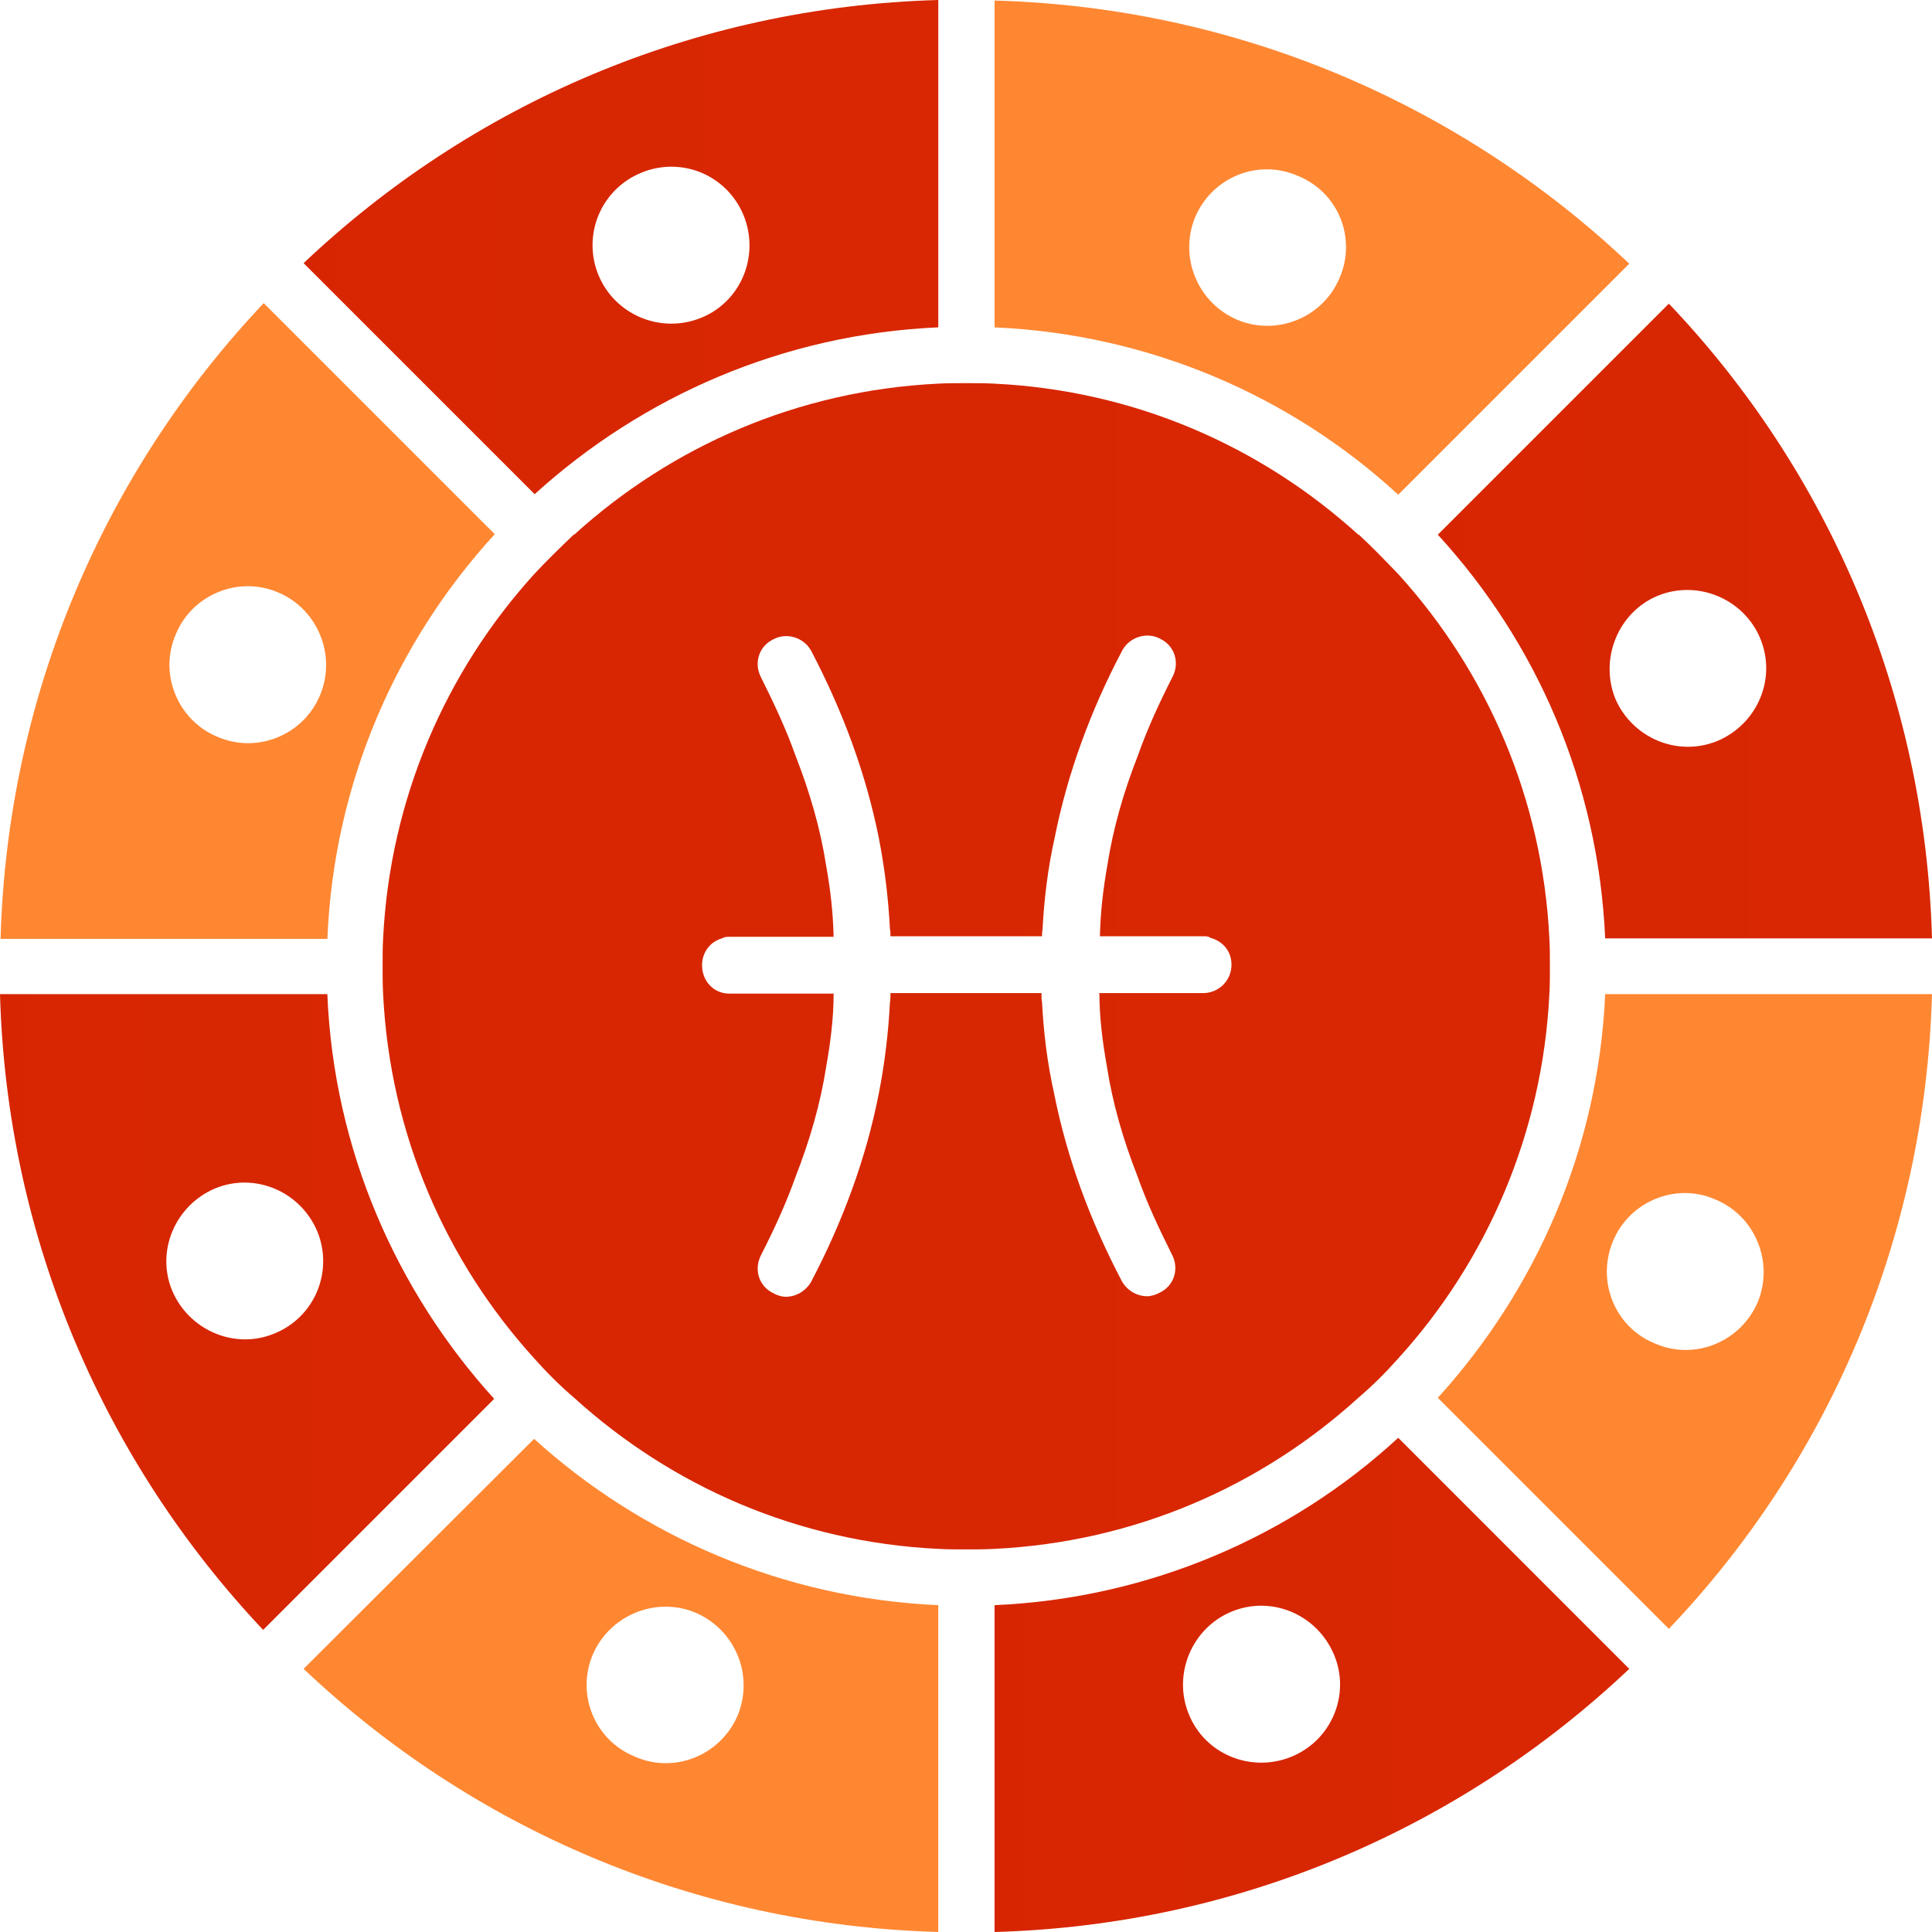
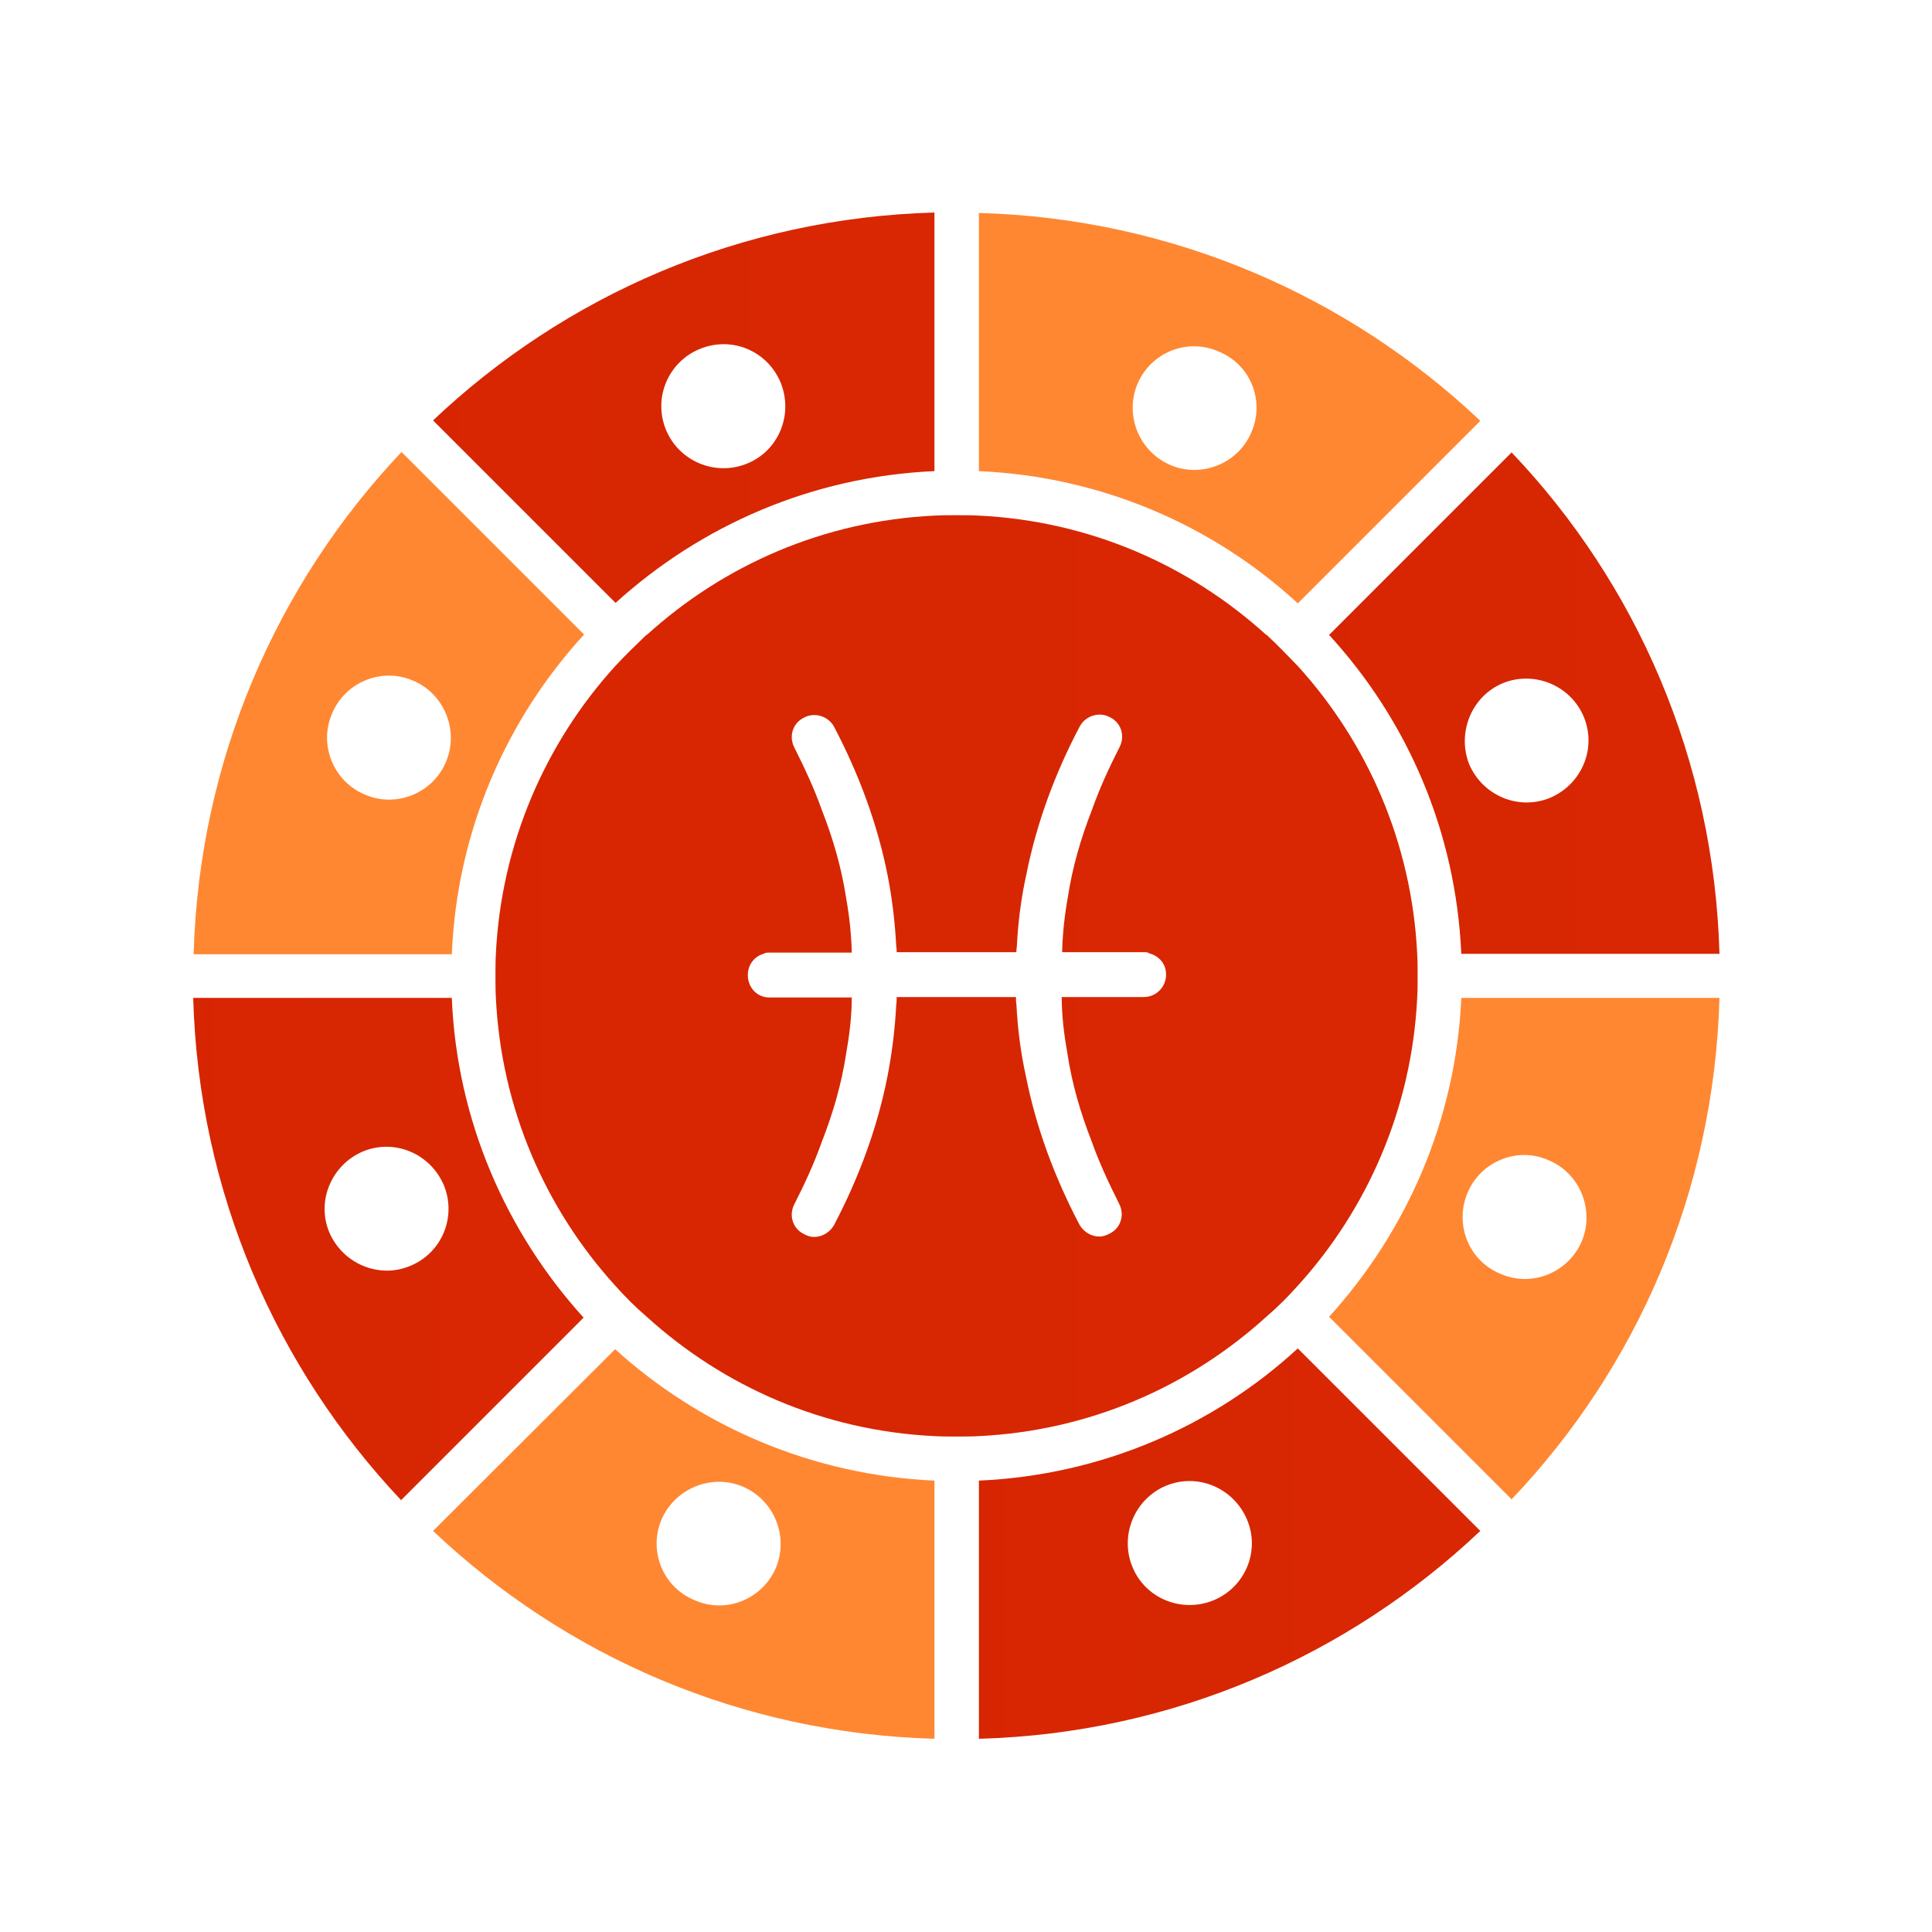
- <svg xmlns="http://www.w3.org/2000/svg" width="79" height="79" viewBox="0 0 79 79" fill="none">
-   <path d="M65.636 38.37H79C78.72 28.342 74.718 19.217 68.24 12.417L58.793 21.864C62.839 26.276 65.356 32.022 65.636 38.37ZM67.788 24.36C69.424 23.693 71.317 24.49 71.985 26.125C72.652 27.761 71.856 29.611 70.22 30.3C68.585 30.967 66.734 30.171 66.045 28.557C65.4 26.921 66.174 25.028 67.788 24.36Z" fill="url(#paint0_linear_2186_1457)" />
-   <path d="M58.793 57.157L68.24 66.604C74.718 59.803 78.72 50.701 79 40.651H65.636C65.356 46.999 62.796 52.745 58.793 57.157ZM65.959 50.744C66.626 49.13 68.52 48.334 70.134 49.044C71.769 49.711 72.544 51.605 71.877 53.24C71.188 54.854 69.316 55.65 67.681 54.94C66.024 54.273 65.27 52.379 65.959 50.744Z" fill="url(#paint1_linear_2186_1457)" />
-   <path d="M55.542 57.157C56.123 56.662 56.661 56.124 57.178 55.543C60.793 51.562 63.074 46.354 63.354 40.651C63.376 40.285 63.376 39.898 63.376 39.489C63.376 39.123 63.376 38.736 63.354 38.37C63.074 32.646 60.793 27.46 57.178 23.478C56.661 22.941 56.123 22.381 55.564 21.864C55.542 21.864 55.542 21.864 55.542 21.864C51.561 18.249 46.396 15.968 40.672 15.688C40.306 15.667 39.919 15.667 39.51 15.667C39.123 15.667 38.714 15.667 38.348 15.688C32.624 15.968 27.459 18.249 23.478 21.864C23.478 21.864 23.478 21.864 23.456 21.864C22.918 22.381 22.359 22.919 21.842 23.478C18.227 27.46 15.946 32.667 15.666 38.37C15.645 38.736 15.645 39.123 15.645 39.489C15.645 39.877 15.645 40.285 15.666 40.651C15.946 46.376 18.227 51.562 21.842 55.543C22.359 56.124 22.897 56.662 23.478 57.157C27.459 60.772 32.624 63.053 38.348 63.333C38.714 63.355 39.101 63.355 39.51 63.355C39.897 63.355 40.306 63.355 40.672 63.333C46.396 63.053 51.561 60.772 55.542 57.157ZM33.162 52.423C32.947 52.788 32.559 53.025 32.129 53.025C31.957 53.025 31.763 52.961 31.612 52.874C31.031 52.595 30.816 51.906 31.117 51.325C31.655 50.271 32.15 49.195 32.538 48.097C33.119 46.612 33.549 45.127 33.786 43.599C33.958 42.631 34.087 41.62 34.087 40.651L34.109 40.63H29.826C29.18 40.63 28.707 40.113 28.707 39.468C28.707 38.93 29.051 38.499 29.525 38.37C29.611 38.306 29.74 38.306 29.826 38.306H34.087C34.066 37.337 33.958 36.39 33.786 35.422C33.549 33.894 33.119 32.409 32.538 30.924C32.15 29.827 31.655 28.772 31.117 27.696C30.816 27.115 31.031 26.427 31.612 26.147C32.15 25.846 32.86 26.061 33.162 26.599C34.474 29.095 35.421 31.677 35.938 34.281C36.175 35.486 36.325 36.735 36.39 37.983C36.411 38.069 36.411 38.198 36.411 38.284H36.691H38.37H39.101H39.962H40.694H42.372H42.609C42.609 38.198 42.609 38.112 42.63 38.004C42.695 36.756 42.846 35.508 43.125 34.26C43.642 31.656 44.589 29.052 45.901 26.577C46.203 26.039 46.913 25.824 47.451 26.125C48.032 26.405 48.247 27.094 47.946 27.675C47.408 28.729 46.913 29.805 46.526 30.903C45.944 32.388 45.514 33.873 45.277 35.4C45.105 36.369 44.998 37.316 44.976 38.284H49.194C49.323 38.284 49.409 38.284 49.495 38.349C49.99 38.478 50.356 38.887 50.356 39.446C50.356 40.092 49.84 40.608 49.194 40.608H44.933L44.955 40.63C44.955 41.598 45.084 42.61 45.256 43.578C45.492 45.106 45.923 46.591 46.504 48.076C46.891 49.173 47.386 50.228 47.924 51.304C48.226 51.885 48.01 52.573 47.429 52.853C47.279 52.939 47.063 53.004 46.913 53.004C46.483 53.004 46.095 52.767 45.88 52.401C44.567 49.905 43.62 47.322 43.104 44.718C42.824 43.47 42.673 42.222 42.609 40.974C42.587 40.888 42.587 40.759 42.587 40.63C42.587 40.63 42.587 40.63 42.587 40.608H42.243H40.672H40.026H38.994H38.348H36.777H36.411C36.411 40.63 36.411 40.63 36.411 40.63C36.411 40.759 36.411 40.867 36.39 40.996C36.325 42.244 36.175 43.492 35.938 44.697C35.421 47.344 34.474 49.926 33.162 52.423Z" fill="url(#paint2_linear_2186_1457)" />
-   <path d="M66.621 10.782C59.821 4.347 50.718 0.301 40.668 0.022V13.386C47.016 13.665 52.805 16.205 57.174 20.229L66.621 10.782ZM54.785 11.341C54.118 12.977 52.224 13.751 50.61 13.084C48.975 12.396 48.2 10.523 48.867 8.888C49.556 7.252 51.428 6.478 53.063 7.188C54.72 7.855 55.474 9.727 54.785 11.341Z" fill="url(#paint3_linear_2186_1457)" />
-   <path d="M40.668 65.636V79C50.739 78.72 59.821 74.674 66.621 68.24L57.174 58.792C52.805 62.817 47.016 65.356 40.668 65.636ZM52.805 71.834C51.17 72.501 49.276 71.747 48.609 70.09C47.942 68.455 48.738 66.561 50.373 65.894C52.009 65.227 53.86 66.023 54.548 67.659C55.237 69.294 54.441 71.166 52.805 71.834Z" fill="url(#paint4_linear_2186_1457)" />
-   <path d="M38.367 13.385V0C28.339 0.28 19.257 4.282 12.414 10.76L21.861 20.207C26.273 16.204 32.019 13.665 38.367 13.385ZM26.23 7.059C27.865 6.391 29.716 7.145 30.405 8.802C31.072 10.437 30.319 12.331 28.662 12.998C27.005 13.665 25.132 12.869 24.465 11.233C23.798 9.576 24.594 7.726 26.23 7.059Z" fill="url(#paint5_linear_2186_1457)" />
-   <path d="M12.414 68.24C19.257 74.717 28.339 78.72 38.367 78.999V65.636C32.019 65.356 26.23 62.817 21.84 58.835L12.414 68.24ZM24.229 67.68C24.917 66.045 26.811 65.27 28.425 65.937C30.06 66.626 30.835 68.498 30.168 70.133C29.479 71.769 27.585 72.544 25.972 71.833C24.314 71.166 23.561 69.294 24.229 67.68Z" fill="url(#paint6_linear_2186_1457)" />
-   <path d="M20.231 21.843L10.783 12.396C4.349 19.196 0.303 28.32 0.023 38.392H13.387C13.646 32.022 16.206 26.233 20.231 21.843ZM13.086 28.428C12.419 30.042 10.525 30.838 8.89 30.128C7.276 29.461 6.479 27.567 7.19 25.931C7.857 24.317 9.75 23.521 11.386 24.231C12.978 24.898 13.775 26.792 13.086 28.428Z" fill="url(#paint7_linear_2186_1457)" />
-   <path d="M13.385 40.651H0C0.28 50.722 4.325 59.825 10.76 66.647L20.207 57.2C16.204 52.788 13.644 46.999 13.385 40.651ZM11.212 54.531C9.598 55.198 7.726 54.402 7.037 52.767C6.37 51.153 7.166 49.28 8.802 48.592C10.437 47.925 12.288 48.721 12.976 50.356C13.644 51.992 12.869 53.864 11.212 54.531Z" fill="url(#paint8_linear_2186_1457)" />
+ <svg xmlns="http://www.w3.org/2000/svg" width="100" height="100" viewBox="0 0 100 100" fill="none">
+   <path d="M75.636 49.37H89C88.72 39.342 84.718 30.217 78.24 23.417L68.793 32.864C72.839 37.276 75.356 43.022 75.636 49.37ZM77.788 35.361C79.424 34.693 81.317 35.49 81.985 37.125C82.652 38.761 81.856 40.611 80.22 41.3C78.585 41.967 76.734 41.171 76.045 39.557C75.4 37.921 76.174 36.028 77.788 35.361Z" fill="url(#paint0_linear_2216_3250)" />
+   <path d="M68.793 68.157L78.24 77.604C84.718 70.803 88.72 61.701 89 51.651H75.636C75.356 57.999 72.796 63.745 68.793 68.157ZM75.959 61.744C76.626 60.13 78.52 59.334 80.134 60.044C81.769 60.711 82.544 62.605 81.877 64.24C81.188 65.854 79.316 66.65 77.681 65.94C76.024 65.273 75.27 63.379 75.959 61.744Z" fill="url(#paint1_linear_2216_3250)" />
+   <path d="M65.542 68.157C66.123 67.662 66.661 67.124 67.178 66.543C70.793 62.562 73.074 57.354 73.354 51.651C73.376 51.285 73.376 50.898 73.376 50.489C73.376 50.123 73.376 49.736 73.354 49.37C73.074 43.646 70.793 38.46 67.178 34.478C66.661 33.941 66.123 33.381 65.564 32.864C65.542 32.864 65.542 32.864 65.542 32.864C61.561 29.249 56.396 26.968 50.672 26.688C50.306 26.667 49.919 26.667 49.51 26.667C49.123 26.667 48.714 26.667 48.348 26.688C42.624 26.968 37.459 29.249 33.478 32.864C33.478 32.864 33.478 32.864 33.456 32.864C32.918 33.381 32.359 33.919 31.842 34.478C28.227 38.46 25.946 43.667 25.666 49.37C25.645 49.736 25.645 50.123 25.645 50.489C25.645 50.877 25.645 51.285 25.666 51.651C25.946 57.376 28.227 62.562 31.842 66.543C32.359 67.124 32.897 67.662 33.478 68.157C37.459 71.772 42.624 74.053 48.348 74.333C48.714 74.355 49.101 74.355 49.51 74.355C49.897 74.355 50.306 74.355 50.672 74.333C56.396 74.053 61.561 71.772 65.542 68.157ZM43.162 63.423C42.947 63.788 42.559 64.025 42.129 64.025C41.957 64.025 41.763 63.961 41.612 63.874C41.031 63.595 40.816 62.906 41.117 62.325C41.655 61.271 42.15 60.195 42.538 59.097C43.119 57.612 43.549 56.127 43.786 54.599C43.958 53.631 44.087 52.62 44.087 51.651L44.109 51.63H39.826C39.181 51.63 38.707 51.113 38.707 50.468C38.707 49.93 39.051 49.499 39.525 49.37C39.611 49.306 39.74 49.306 39.826 49.306H44.087C44.066 48.337 43.958 47.39 43.786 46.422C43.549 44.894 43.119 43.409 42.538 41.924C42.15 40.827 41.655 39.772 41.117 38.696C40.816 38.115 41.031 37.427 41.612 37.147C42.15 36.846 42.86 37.061 43.162 37.599C44.474 40.095 45.421 42.678 45.938 45.281C46.175 46.486 46.325 47.735 46.39 48.983C46.411 49.069 46.411 49.198 46.411 49.284H46.691H48.37H49.101H49.962H50.694H52.372H52.609C52.609 49.198 52.609 49.112 52.63 49.004C52.695 47.756 52.846 46.508 53.125 45.26C53.642 42.656 54.589 40.052 55.901 37.577C56.203 37.039 56.913 36.824 57.451 37.125C58.032 37.405 58.247 38.094 57.946 38.675C57.408 39.729 56.913 40.805 56.526 41.903C55.944 43.388 55.514 44.873 55.277 46.4C55.105 47.369 54.998 48.316 54.976 49.284H59.194C59.323 49.284 59.409 49.284 59.495 49.349C59.99 49.478 60.356 49.887 60.356 50.446C60.356 51.092 59.84 51.608 59.194 51.608H54.933L54.955 51.63C54.955 52.598 55.084 53.61 55.256 54.578C55.492 56.106 55.923 57.591 56.504 59.076C56.891 60.173 57.386 61.228 57.924 62.304C58.226 62.885 58.01 63.573 57.429 63.853C57.279 63.939 57.063 64.004 56.913 64.004C56.483 64.004 56.095 63.767 55.88 63.401C54.567 60.905 53.62 58.322 53.104 55.718C52.824 54.47 52.673 53.222 52.609 51.974C52.587 51.888 52.587 51.759 52.587 51.63C52.587 51.63 52.587 51.63 52.587 51.608H52.243H50.672H50.026H48.994H48.348H46.777H46.411C46.411 51.63 46.411 51.63 46.411 51.63C46.411 51.759 46.411 51.867 46.39 51.996C46.325 53.244 46.175 54.492 45.938 55.697C45.421 58.344 44.474 60.926 43.162 63.423Z" fill="url(#paint2_linear_2216_3250)" />
+   <path d="M76.621 21.782C69.821 15.347 60.718 11.302 50.668 11.022V24.386C57.016 24.665 62.805 27.205 67.174 31.229L76.621 21.782ZM64.785 22.341C64.118 23.977 62.224 24.751 60.61 24.084C58.975 23.396 58.2 21.523 58.867 19.888C59.556 18.252 61.428 17.478 63.063 18.188C64.72 18.855 65.474 20.727 64.785 22.341Z" fill="url(#paint3_linear_2216_3250)" />
+   <path d="M50.668 76.636V90C60.739 89.72 69.821 85.674 76.621 79.24L67.174 69.793C62.805 73.817 57.016 76.356 50.668 76.636ZM62.805 82.834C61.17 83.501 59.276 82.747 58.609 81.09C57.942 79.455 58.738 77.561 60.373 76.894C62.009 76.227 63.86 77.023 64.548 78.659C65.237 80.294 64.441 82.166 62.805 82.834Z" fill="url(#paint4_linear_2216_3250)" />
+   <path d="M48.367 24.385V11C38.339 11.28 29.257 15.282 22.414 21.76L31.861 31.207C36.273 27.204 42.019 24.665 48.367 24.385ZM36.23 18.058C37.865 17.391 39.716 18.145 40.405 19.802C41.072 21.437 40.319 23.331 38.661 23.998C37.005 24.665 35.132 23.869 34.465 22.233C33.798 20.576 34.594 18.726 36.23 18.058Z" fill="url(#paint5_linear_2216_3250)" />
+   <path d="M22.414 79.24C29.257 85.717 38.339 89.72 48.367 89.999V76.636C42.019 76.356 36.23 73.817 31.84 69.835L22.414 79.24ZM34.228 78.68C34.917 77.045 36.811 76.27 38.425 76.937C40.06 77.626 40.835 79.498 40.168 81.133C39.479 82.769 37.586 83.544 35.972 82.833C34.315 82.166 33.561 80.294 34.228 78.68Z" fill="url(#paint6_linear_2216_3250)" />
+   <path d="M30.231 32.843L20.783 23.395C14.349 30.196 10.303 39.32 10.023 49.392H23.387C23.645 43.022 26.206 37.233 30.231 32.843ZM23.086 39.428C22.419 41.042 20.525 41.838 18.89 41.128C17.276 40.461 16.479 38.567 17.189 36.931C17.857 35.318 19.75 34.521 21.386 35.231C22.978 35.898 23.775 37.792 23.086 39.428Z" fill="url(#paint7_linear_2216_3250)" />
+   <path d="M23.385 51.651H10C10.28 61.722 14.325 70.825 20.76 77.647L30.207 68.2C26.204 63.788 23.644 57.999 23.385 51.651ZM21.212 65.531C19.598 66.198 17.726 65.402 17.037 63.767C16.37 62.153 17.166 60.28 18.802 59.592C20.437 58.925 22.288 59.721 22.977 61.356C23.644 62.992 22.869 64.864 21.212 65.531Z" fill="url(#paint8_linear_2216_3250)" />
  <defs>
-     <linearGradient id="paint0_linear_2186_1457" x1="34.496" y1="25.392" x2="1045.93" y2="25.392" gradientUnits="userSpaceOnUse">
+     <linearGradient id="paint0_linear_2216_3250" x1="44.496" y1="36.392" x2="1055.93" y2="36.392" gradientUnits="userSpaceOnUse">
      <stop stop-color="#D62300" />
      <stop offset="1" stop-color="#FF8732" />
    </linearGradient>
-     <linearGradient id="paint1_linear_2186_1457" x1="34.496" y1="53.63" x2="1045.93" y2="53.63" gradientUnits="userSpaceOnUse">
+     <linearGradient id="paint1_linear_2216_3250" x1="44.496" y1="64.629" x2="1055.93" y2="64.629" gradientUnits="userSpaceOnUse">
      <stop offset="1" stop-color="#FF8732" />
    </linearGradient>
-     <linearGradient id="paint2_linear_2186_1457" x1="-41.703" y1="39.511" x2="2346.2" y2="39.511" gradientUnits="userSpaceOnUse">
+     <linearGradient id="paint2_linear_2216_3250" x1="-31.703" y1="50.511" x2="2356.2" y2="50.511" gradientUnits="userSpaceOnUse">
      <stop stop-color="#D62300" />
      <stop offset="1" stop-color="#FF8732" />
    </linearGradient>
-     <linearGradient id="paint3_linear_2186_1457" x1="9.47" y1="10.117" x2="1308.36" y2="10.117" gradientUnits="userSpaceOnUse">
+     <linearGradient id="paint3_linear_2216_3250" x1="19.47" y1="21.117" x2="1318.36" y2="21.117" gradientUnits="userSpaceOnUse">
      <stop offset="1" stop-color="#FF8732" />
    </linearGradient>
-     <linearGradient id="paint4_linear_2186_1457" x1="9.47" y1="68.904" x2="1308.36" y2="68.904" gradientUnits="userSpaceOnUse">
+     <linearGradient id="paint4_linear_2216_3250" x1="19.47" y1="79.904" x2="1318.36" y2="79.904" gradientUnits="userSpaceOnUse">
      <stop stop-color="#D62300" />
      <stop offset="1" stop-color="#FF8732" />
    </linearGradient>
-     <linearGradient id="paint5_linear_2186_1457" x1="-18.784" y1="10.1" x2="1280.25" y2="10.1" gradientUnits="userSpaceOnUse">
+     <linearGradient id="paint5_linear_2216_3250" x1="-8.784" y1="21.1" x2="1290.25" y2="21.1" gradientUnits="userSpaceOnUse">
      <stop stop-color="#D62300" />
      <stop offset="1" stop-color="#FF8732" />
    </linearGradient>
-     <linearGradient id="paint6_linear_2186_1457" x1="-18.784" y1="68.914" x2="1280.25" y2="68.914" gradientUnits="userSpaceOnUse">
+     <linearGradient id="paint6_linear_2216_3250" x1="-8.784" y1="79.914" x2="1290.25" y2="79.914" gradientUnits="userSpaceOnUse">
      <stop offset="1" stop-color="#FF8732" />
    </linearGradient>
-     <linearGradient id="paint7_linear_2186_1457" x1="-24.267" y1="25.389" x2="987.17" y2="25.389" gradientUnits="userSpaceOnUse">
+     <linearGradient id="paint7_linear_2216_3250" x1="-14.267" y1="36.389" x2="997.17" y2="36.389" gradientUnits="userSpaceOnUse">
      <stop offset="1" stop-color="#FF8732" />
    </linearGradient>
-     <linearGradient id="paint8_linear_2186_1457" x1="-24.291" y1="53.645" x2="987.147" y2="53.645" gradientUnits="userSpaceOnUse">
+     <linearGradient id="paint8_linear_2216_3250" x1="-14.291" y1="64.645" x2="997.147" y2="64.645" gradientUnits="userSpaceOnUse">
      <stop stop-color="#D62300" />
      <stop offset="1" stop-color="#FF8732" />
    </linearGradient>
  </defs>
</svg>
